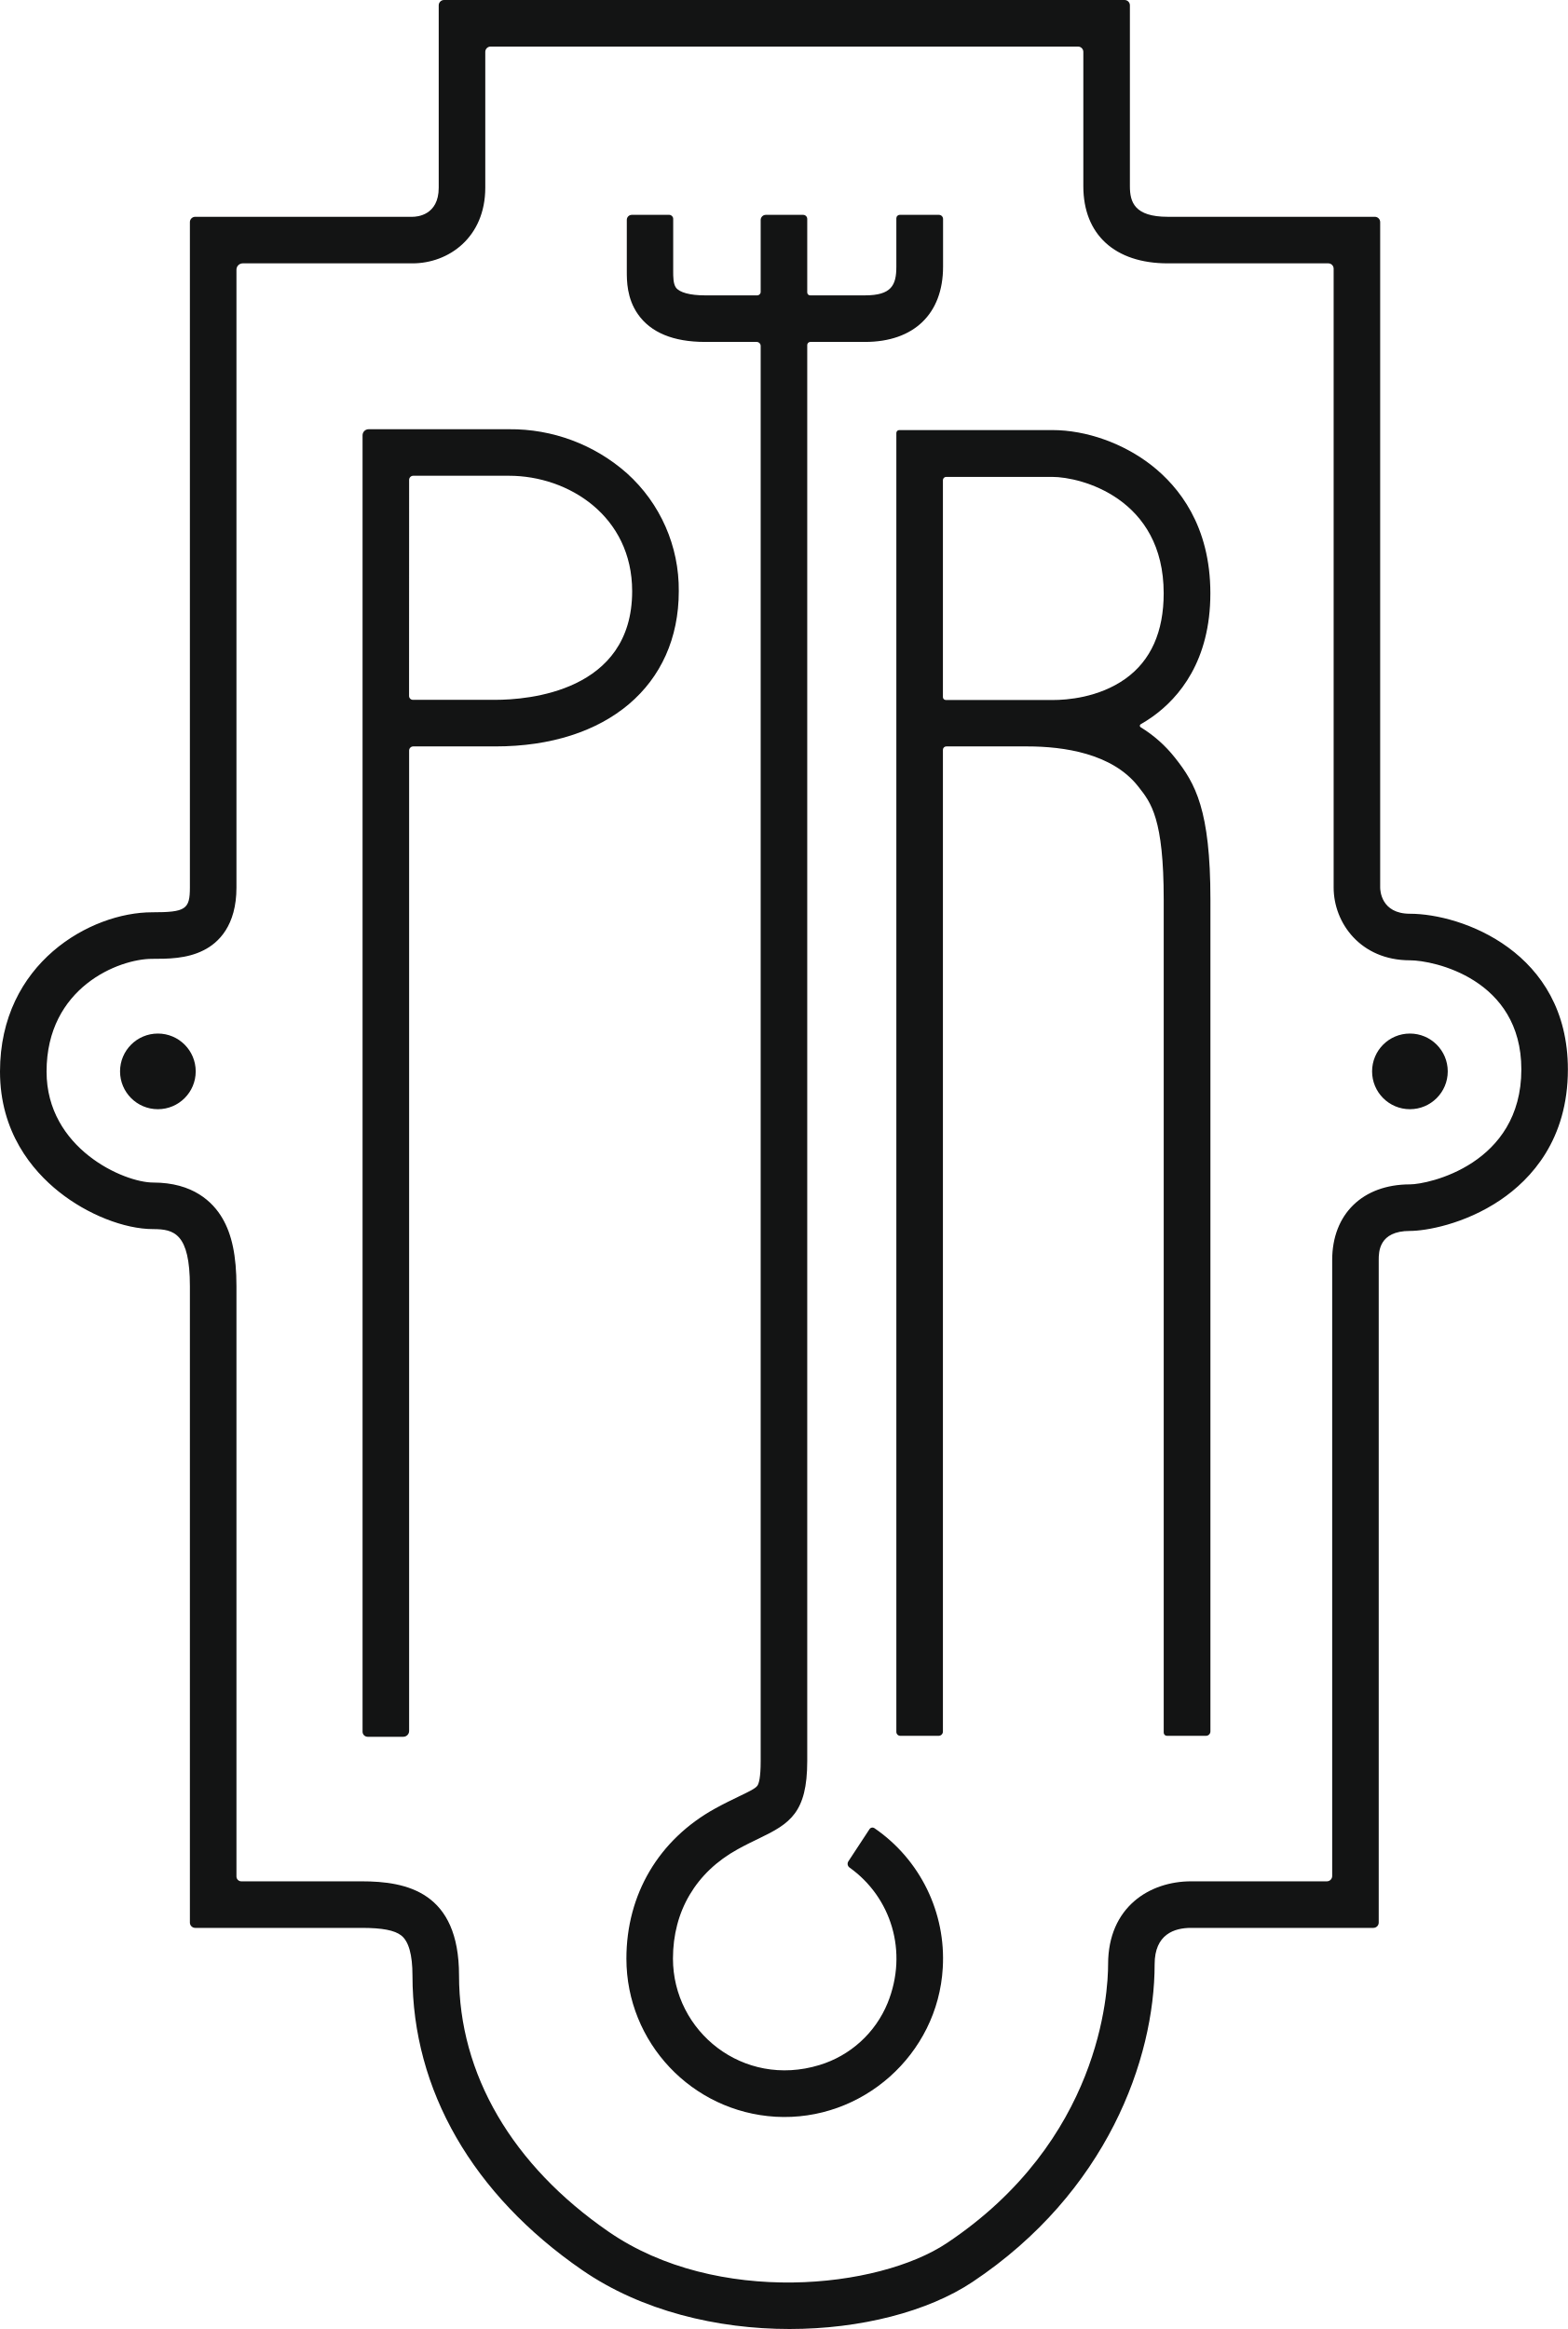
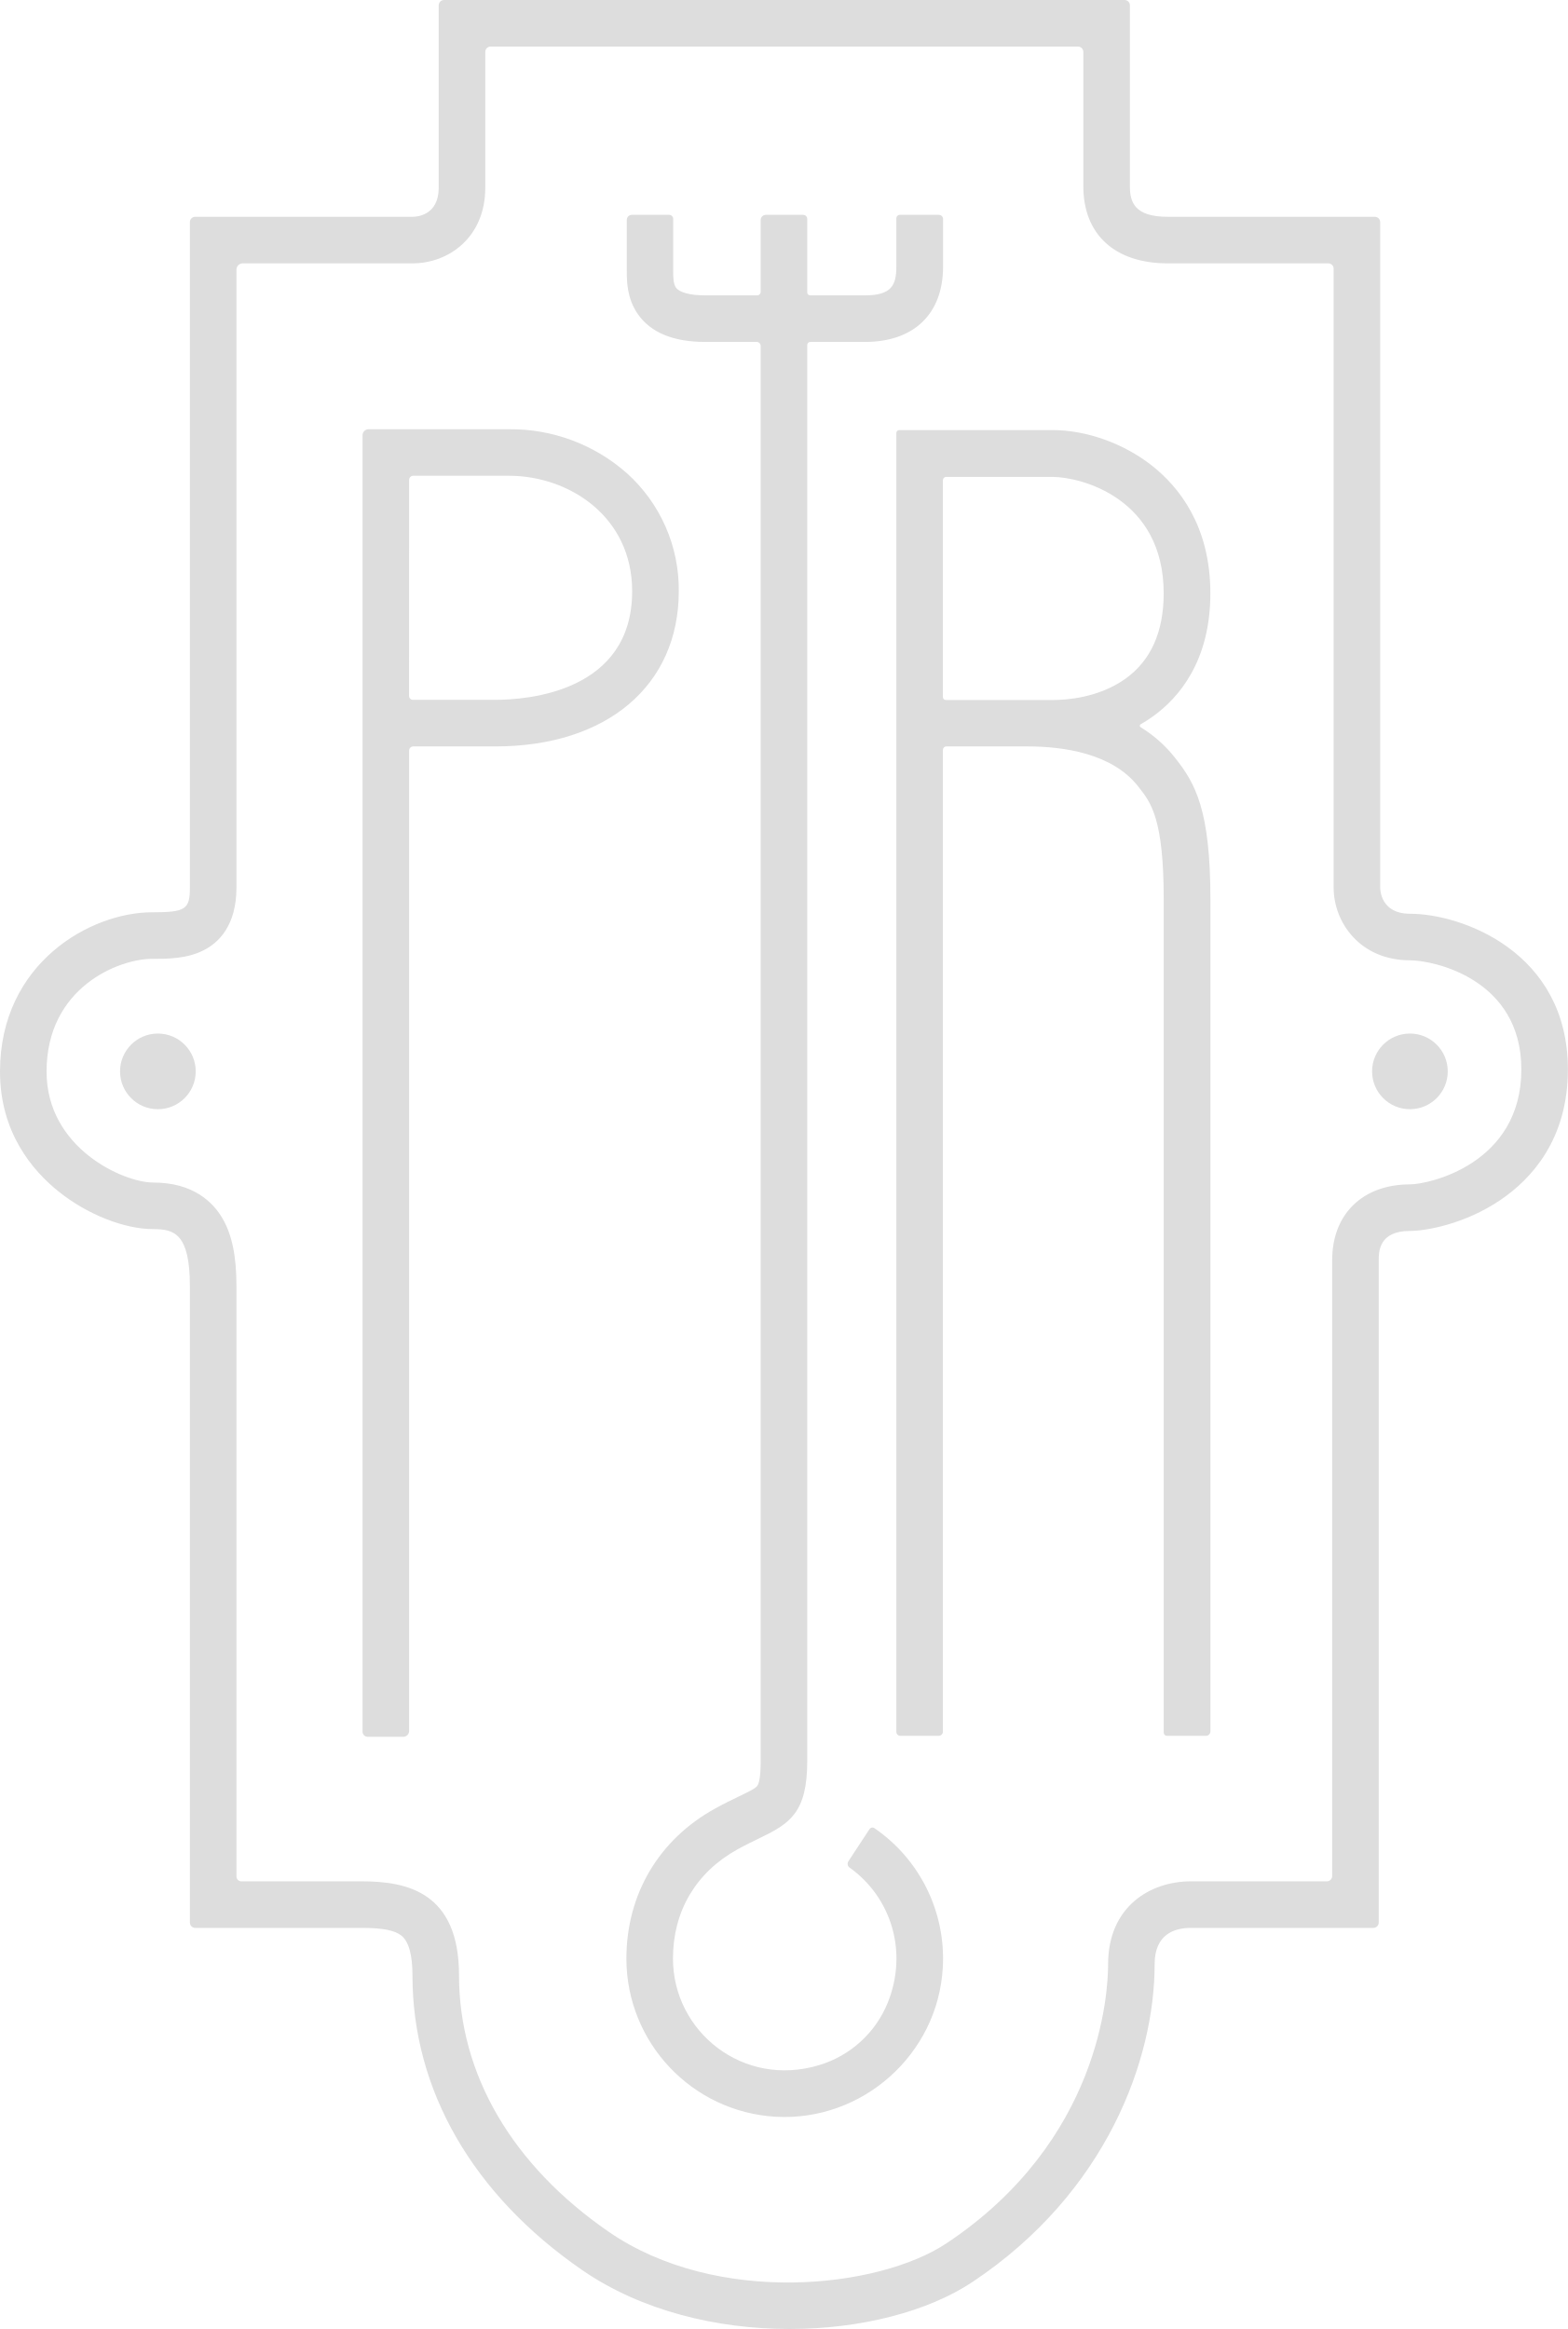
<svg xmlns="http://www.w3.org/2000/svg" viewBox="0 0 538.75 800.34">
  <defs>
-     <style>.cls-1{fill:#131414;}</style>
+     <style>.cls-1{fill:#ddd;}</style>
  </defs>
  <g id="Слой_2" data-name="Слой 2">
    <g id="Слой_1-2" data-name="Слой 1">
      <path class="cls-1" d="M271.3,800.34c-24.76,0-50.81-6.15-71.26-20.25-37.6-25.93-58.31-61.89-58.31-101.23,0-7.12-1.3-11.75-3.85-13.75-2.31-1.8-6.51-2.61-13.63-2.61H67.08a1.83,1.83,0,0,1-1.83-1.83V442c0-18.19-5.47-19.63-12.63-19.63-9.87,0-22.57-5-32.36-12.82C11,402.18,0,389,0,368.25,0,330.9,31.18,313.5,52.25,313.5c11.54,0,13-1,13-8.5V76.33a1.83,1.83,0,0,1,1.83-1.83h74.67c1.5,0,9-.48,9-10V1.83A1.83,1.83,0,0,1,152.58,0H386.42a1.83,1.83,0,0,1,1.83,1.83V64c0,5.45,1.57,10.5,13,10.5h71.17a1.83,1.83,0,0,1,1.83,1.83V305c0,.92.29,9,10.22,9,17.71,0,54.28,13.08,54.28,53.5,0,24.13-12.62,37.72-23.2,44.88-12.43,8.4-25.76,10.62-31.08,10.62-10.72,0-10.72,7.27-10.72,10V660.67a1.83,1.83,0,0,1-1.83,1.83H409.25c-5.7,0-12.5,2.17-12.5,12.5,0,32.61-16.44,78.41-62.56,109.16C318.88,794.36,295.72,800.34,271.3,800.34ZM81.25,644.83a1.67,1.67,0,0,0,1.67,1.67h41.33c15.59,0,33.48,3.68,33.48,32.35,0,33.93,18.25,65.2,51.4,88.06,37.18,25.64,92.73,19.57,116.19,3.93,52.76-35.18,55.44-86,55.44-95.84,0-19.69,14.31-28.5,28.5-28.5h46.67a1.83,1.83,0,0,0,1.83-1.83V433c0-15.79,10.49-26,26.72-26,6.3,0,38.28-6.87,38.28-39.5,0-31.14-30.19-37.5-38.28-37.5-17,0-26.22-12.88-26.22-25V92.33a1.83,1.83,0,0,0-1.83-1.83H401.25c-18.16,0-29-9.91-29-26.5V17.83A1.83,1.83,0,0,0,370.42,16H168.58a1.83,1.83,0,0,0-1.83,1.83V64.5c0,17.07-12.58,26-25,26H83.42a2.17,2.17,0,0,0-2.17,2.17V305c0,13.08-6.15,19-11.32,21.57-5.77,2.93-12.38,2.93-17.68,2.93C40.89,329.5,16,339.26,16,368.25c0,26.4,26.54,38.12,36.62,38.12,13.72,0,20.5,6.66,23.78,12.24s4.85,12.94,4.85,23.39Z" />
      <path class="cls-1" d="M138.56,596.83H126.33a1.75,1.75,0,0,1-1.75-1.75V149.58a2.08,2.08,0,0,1,2.08-2.08h48.25a60.26,60.26,0,0,1,40.52,15.14,53.8,53.8,0,0,1,17.81,40.53c0,32.4-24.73,53.33-63,53.33H142a1.42,1.42,0,0,0-1.42,1.42v336.9A2,2,0,0,1,138.56,596.83Zm2-357.67a1.33,1.33,0,0,0,1.33,1.33h28.33c11,0,47-2.69,47-37.33,0-25.76-21.81-39.67-42.33-39.67H142a1.42,1.42,0,0,0-1.42,1.42Z" />
      <path class="cls-1" d="M403.72,260.36a44.73,44.73,0,0,0-11.79-10.46.6.6,0,0,1,0-1,48.79,48.79,0,0,0,4.19-2.68c9-6.46,19.78-19.06,19.78-42.34S405,167.25,395.82,160c-9.73-7.65-22.53-12.21-34.24-12.21H309a1,1,0,0,0-1,1V595.15a1.35,1.35,0,0,0,1.35,1.35h13.19A1.46,1.46,0,0,0,324,595V257.66a1.16,1.16,0,0,1,1.16-1.16h27.85c12.45,0,29.16,2.38,38.07,13.73l.22.28c4.21,5.34,8.57,10.85,8.57,38.65V595.4a1.1,1.1,0,0,0,1.1,1.1H414.4a1.52,1.52,0,0,0,1.52-1.52V309.17c0-30.9-5.21-39.95-12.05-48.62ZM324,239.52V165a1.12,1.12,0,0,1,1.12-1.12h36.41c9.94,0,38.33,7.35,38.33,40,0,13.24-4.41,23.1-13.1,29.33-9.25,6.62-20.45,7.34-24.83,7.34H325A1,1,0,0,1,324,239.52Z" />
      <circle class="cls-1" cx="54.25" cy="368.17" r="13" />
      <circle class="cls-1" cx="484.47" cy="368.17" r="13" />
      <path class="cls-1" d="M253.45,635.5c2.79-1.54,5.23-2.71,7.39-3.75,10.56-5.08,16.54-8.82,16.54-26.59V118.56a1.06,1.06,0,0,1,1.06-1.06h18.81c16.78,0,26.8-9.66,26.8-25.83V75.25a1.42,1.42,0,0,0-1.42-1.42h-13.4A1.18,1.18,0,0,0,308,75V91.67c0,6.38-1.72,9.83-10.8,9.83H278.38a1,1,0,0,1-1-1V75.23a1.4,1.4,0,0,0-1.4-1.4H263.15a1.77,1.77,0,0,0-1.77,1.77v24.71a1.19,1.19,0,0,1-1.19,1.19H242.25c-5.15,0-8.79-1-10-2.69-.93-1.33-.93-3.68-.93-5.64v-18A1.38,1.38,0,0,0,230,73.83h-12.9a1.72,1.72,0,0,0-1.72,1.72V93.24c0,3.23,0,9.26,3.8,14.71,4.41,6.33,12.19,9.55,23.11,9.55H260a1.38,1.38,0,0,1,1.38,1.38V605.17c0,5.71-.62,7.77-1.15,8.49-.7,1-3.31,2.22-6.33,3.67-2.23,1.07-5,2.41-8.19,4.16-19.36,10.69-30.47,29.5-30.47,51.6a54.47,54.47,0,0,0,51.24,54.31c29.79,1.71,55.77-21.37,57.47-51.16a54.29,54.29,0,0,0-23.47-48,1.22,1.22,0,0,0-1.71.34l-7.27,11.07a1.56,1.56,0,0,0,.42,2.12c14.2,10.12,20.28,28.84,13.07,46.58a36.89,36.89,0,0,1-23.44,21.29c-26.22,8-50.31-11.55-50.31-36.6C231.25,656.76,239.13,643.41,253.45,635.5Z" />
    </g>
  </g>
</svg>
